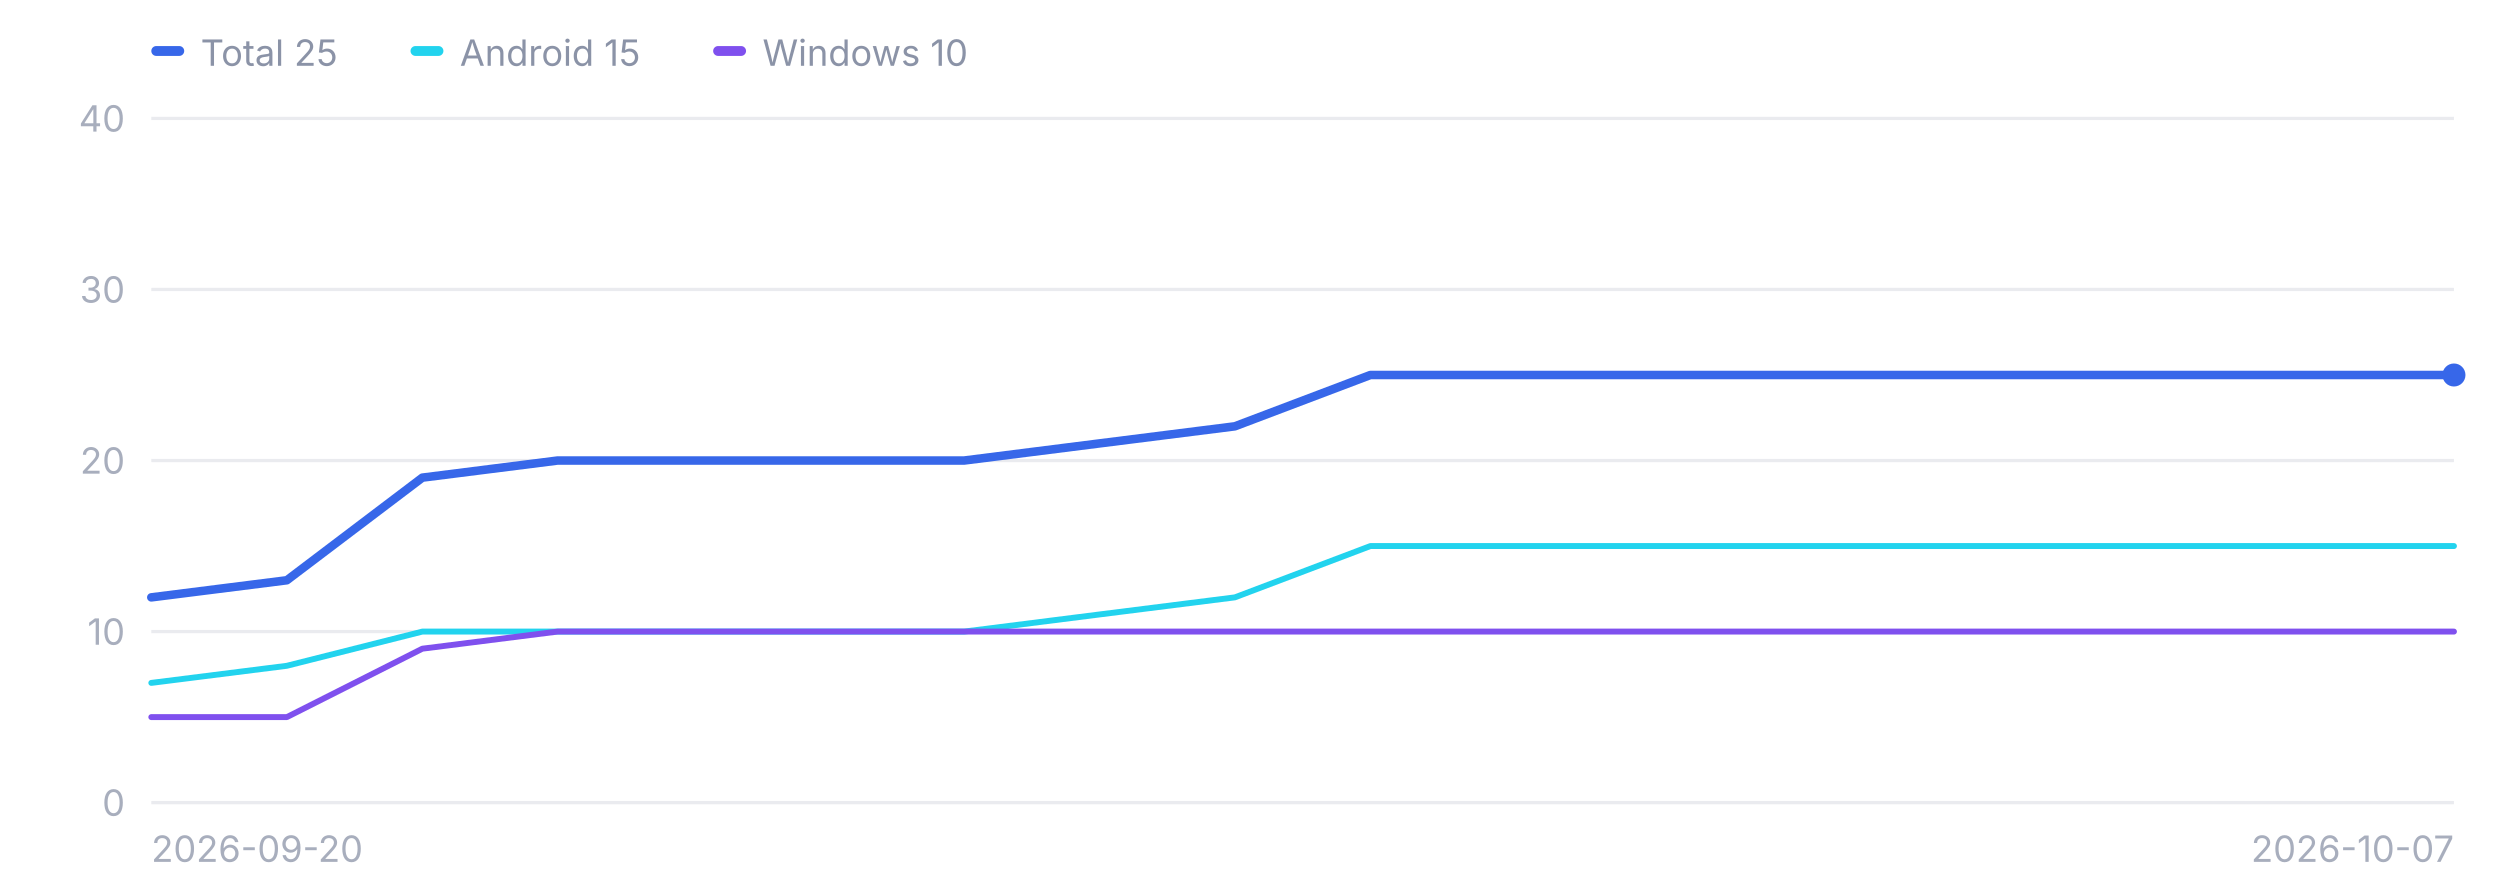
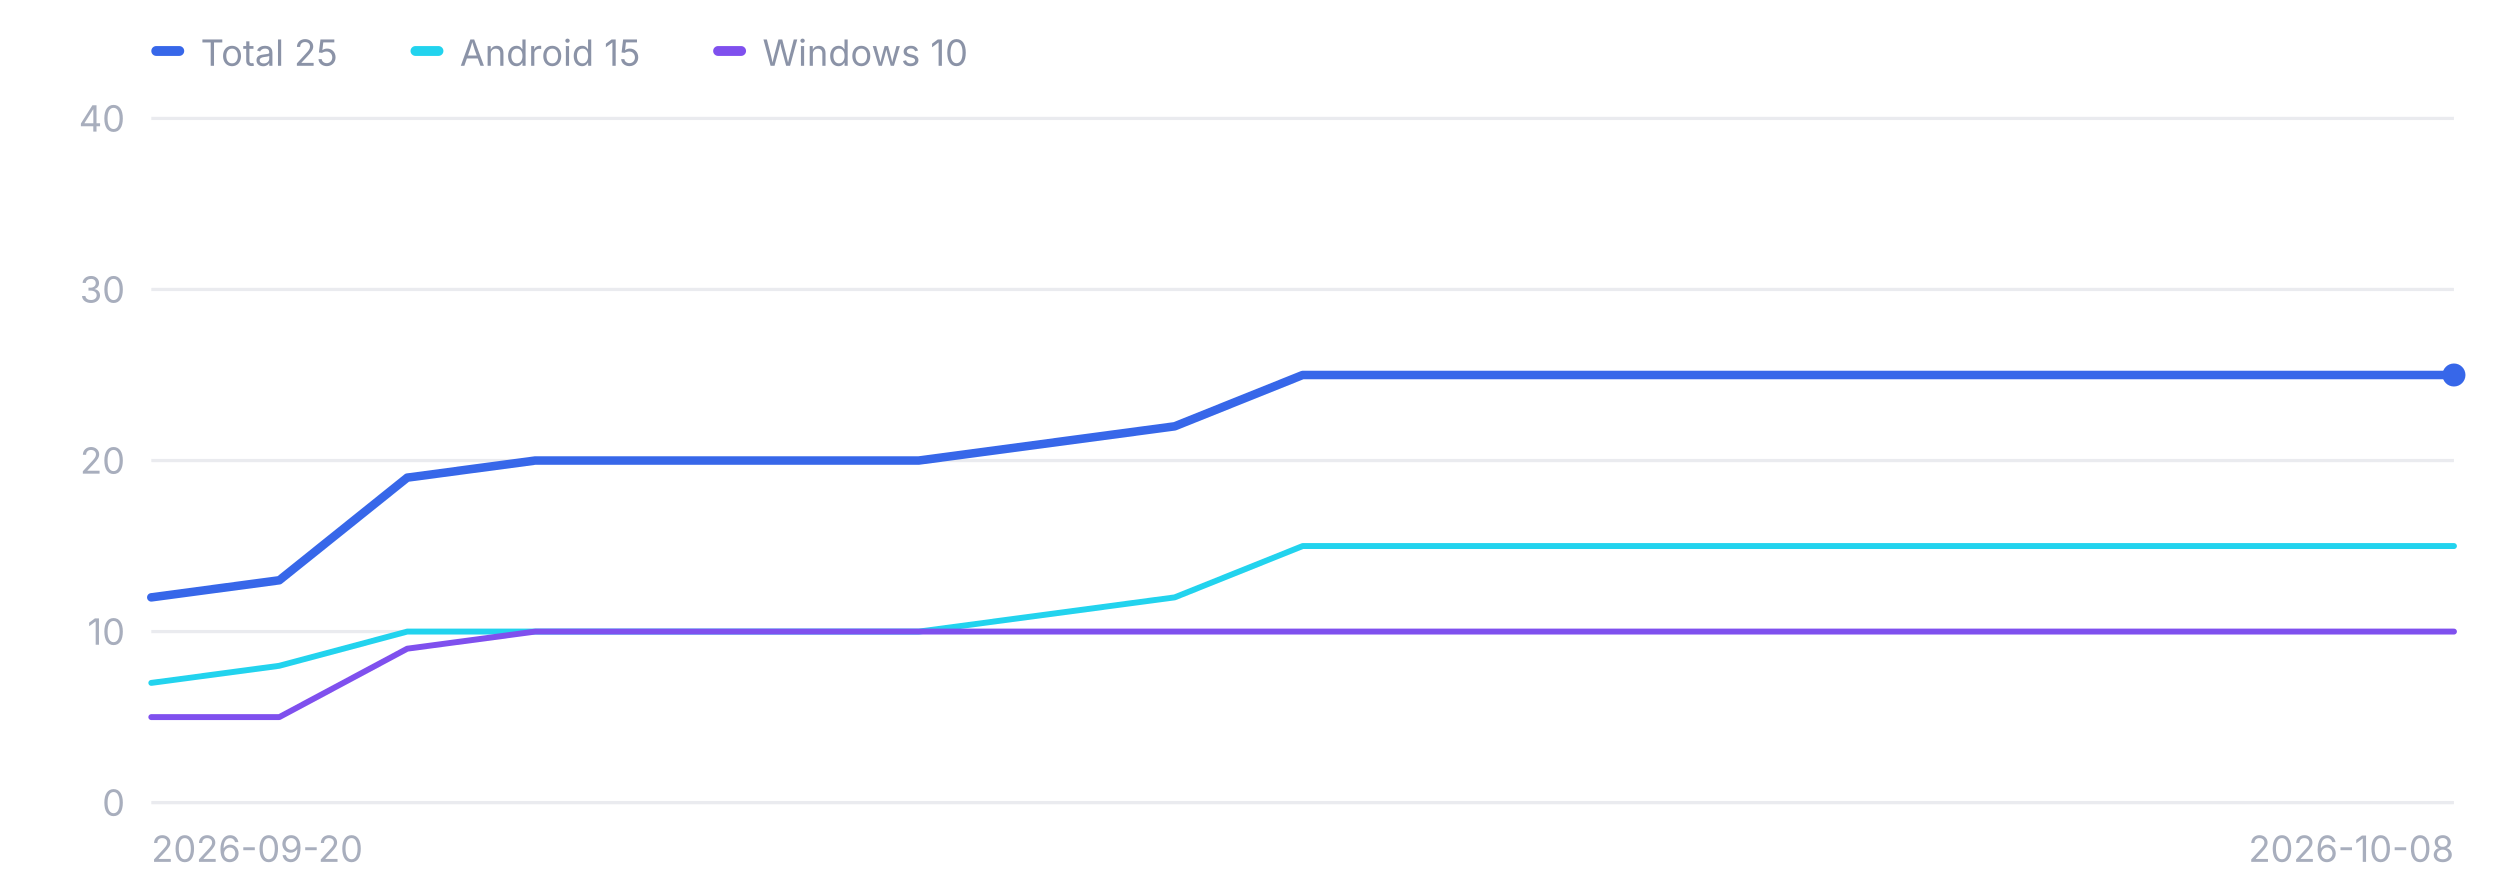
<svg xmlns="http://www.w3.org/2000/svg" width="760" height="270" viewBox="0 0 760 270" role="img" aria-label="CubePilot downloads over time. Latest total 25.">
  <style>text{font-family:system-ui,-apple-system,Segoe UI,sans-serif}</style>
  <line x1="46" y1="244.0" x2="746" y2="244.0" stroke="#8b93a7" stroke-opacity="0.18" stroke-width="1" />
  <text x="38" y="248.0" text-anchor="end" font-size="11" fill="#8b93a7" fill-opacity="0.75">0</text>
  <line x1="46" y1="192.0" x2="746" y2="192.0" stroke="#8b93a7" stroke-opacity="0.18" stroke-width="1" />
  <text x="38" y="196.0" text-anchor="end" font-size="11" fill="#8b93a7" fill-opacity="0.75">10</text>
  <line x1="46" y1="140.0" x2="746" y2="140.0" stroke="#8b93a7" stroke-opacity="0.18" stroke-width="1" />
  <text x="38" y="144.0" text-anchor="end" font-size="11" fill="#8b93a7" fill-opacity="0.75">20</text>
  <line x1="46" y1="88.0" x2="746" y2="88.0" stroke="#8b93a7" stroke-opacity="0.18" stroke-width="1" />
  <text x="38" y="92.0" text-anchor="end" font-size="11" fill="#8b93a7" fill-opacity="0.75">30</text>
  <line x1="46" y1="36.0" x2="746" y2="36.0" stroke="#8b93a7" stroke-opacity="0.18" stroke-width="1" />
  <text x="38" y="40.0" text-anchor="end" font-size="11" fill="#8b93a7" fill-opacity="0.75">40</text>
-   <polyline points="46.0,207.6 87.2,202.4 128.4,192.0 169.5,192.0 210.7,192.0 251.9,192.0 293.1,192.0 334.2,186.8 375.4,181.6 416.6,166.0 457.8,166.0 498.9,166.0 540.1,166.0 581.3,166.0 622.5,166.0 663.6,166.0 704.8,166.0 746.0,166.0" fill="none" stroke="#22D3EE" stroke-width="1.8" stroke-linejoin="round" stroke-linecap="round" />
-   <polyline points="46.0,218.0 87.2,218.0 128.4,197.2 169.5,192.0 210.7,192.0 251.9,192.0 293.1,192.0 334.2,192.0 375.4,192.0 416.6,192.0 457.8,192.0 498.9,192.0 540.1,192.0 581.3,192.0 622.5,192.0 663.6,192.0 704.8,192.0 746.0,192.0" fill="none" stroke="#7F50EE" stroke-width="1.8" stroke-linejoin="round" stroke-linecap="round" />
-   <polyline points="46.0,181.6 87.2,176.4 128.4,145.2 169.5,140.0 210.7,140.0 251.9,140.0 293.1,140.0 334.2,134.8 375.4,129.6 416.6,114.0 457.8,114.0 498.9,114.0 540.1,114.0 581.3,114.0 622.5,114.0 663.6,114.0 704.8,114.0 746.0,114.0" fill="none" stroke="#3767E9" stroke-width="2.6" stroke-linejoin="round" stroke-linecap="round" />
+   <polyline points="46.0,207.6 84.9,202.4 123.8,192.0 162.7,192.0 201.6,192.0 240.4,192.0 279.3,192.0 318.2,186.8 357.1,181.6 396.0,166.0 434.9,166.0 473.8,166.0 512.7,166.0 551.6,166.0 590.4,166.0 629.3,166.0 668.2,166.0 707.1,166.0 746.0,166.0" fill="none" stroke="#22D3EE" stroke-width="1.8" stroke-linejoin="round" stroke-linecap="round" />
+   <polyline points="46.0,218.0 84.9,218.0 123.8,197.2 162.7,192.0 201.6,192.0 240.4,192.0 279.3,192.0 318.2,192.0 357.1,192.0 396.0,192.0 434.9,192.0 473.8,192.0 512.7,192.0 551.6,192.0 590.4,192.0 629.3,192.0 668.2,192.0 707.1,192.0 746.0,192.0" fill="none" stroke="#7F50EE" stroke-width="1.8" stroke-linejoin="round" stroke-linecap="round" />
+   <polyline points="46.0,181.6 84.9,176.4 123.8,145.2 162.7,140.0 201.6,140.0 240.4,140.0 279.3,140.0 318.2,134.8 357.1,129.6 396.0,114.0 434.9,114.0 473.8,114.0 512.7,114.0 551.6,114.0 590.4,114.0 629.3,114.0 668.2,114.0 707.1,114.0 746.0,114.0" fill="none" stroke="#3767E9" stroke-width="2.6" stroke-linejoin="round" stroke-linecap="round" />
  <circle cx="746.0" cy="114.0" r="3.5" fill="#3767E9" />
  <text x="46" y="262" font-size="11" fill="#8b93a7" fill-opacity="0.75">2026-09-20</text>
-   <text x="746" y="262" text-anchor="end" font-size="11" fill="#8b93a7" fill-opacity="0.75">2026-10-07</text>
+   <text x="746" y="262" text-anchor="end" font-size="11" fill="#8b93a7" fill-opacity="0.75">2026-10-08</text>
  <rect x="46" y="14" width="10" height="3" rx="1.5" fill="#3767E9" />
  <text x="61" y="20" font-size="11" fill="#8b93a7">Total 25</text>
  <rect x="124.8" y="14" width="10" height="3" rx="1.5" fill="#22D3EE" />
  <text x="139.8" y="20" font-size="11" fill="#8b93a7">Android 15</text>
  <rect x="216.8" y="14" width="10" height="3" rx="1.5" fill="#7F50EE" />
  <text x="231.8" y="20" font-size="11" fill="#8b93a7">Windows 10</text>
</svg>
